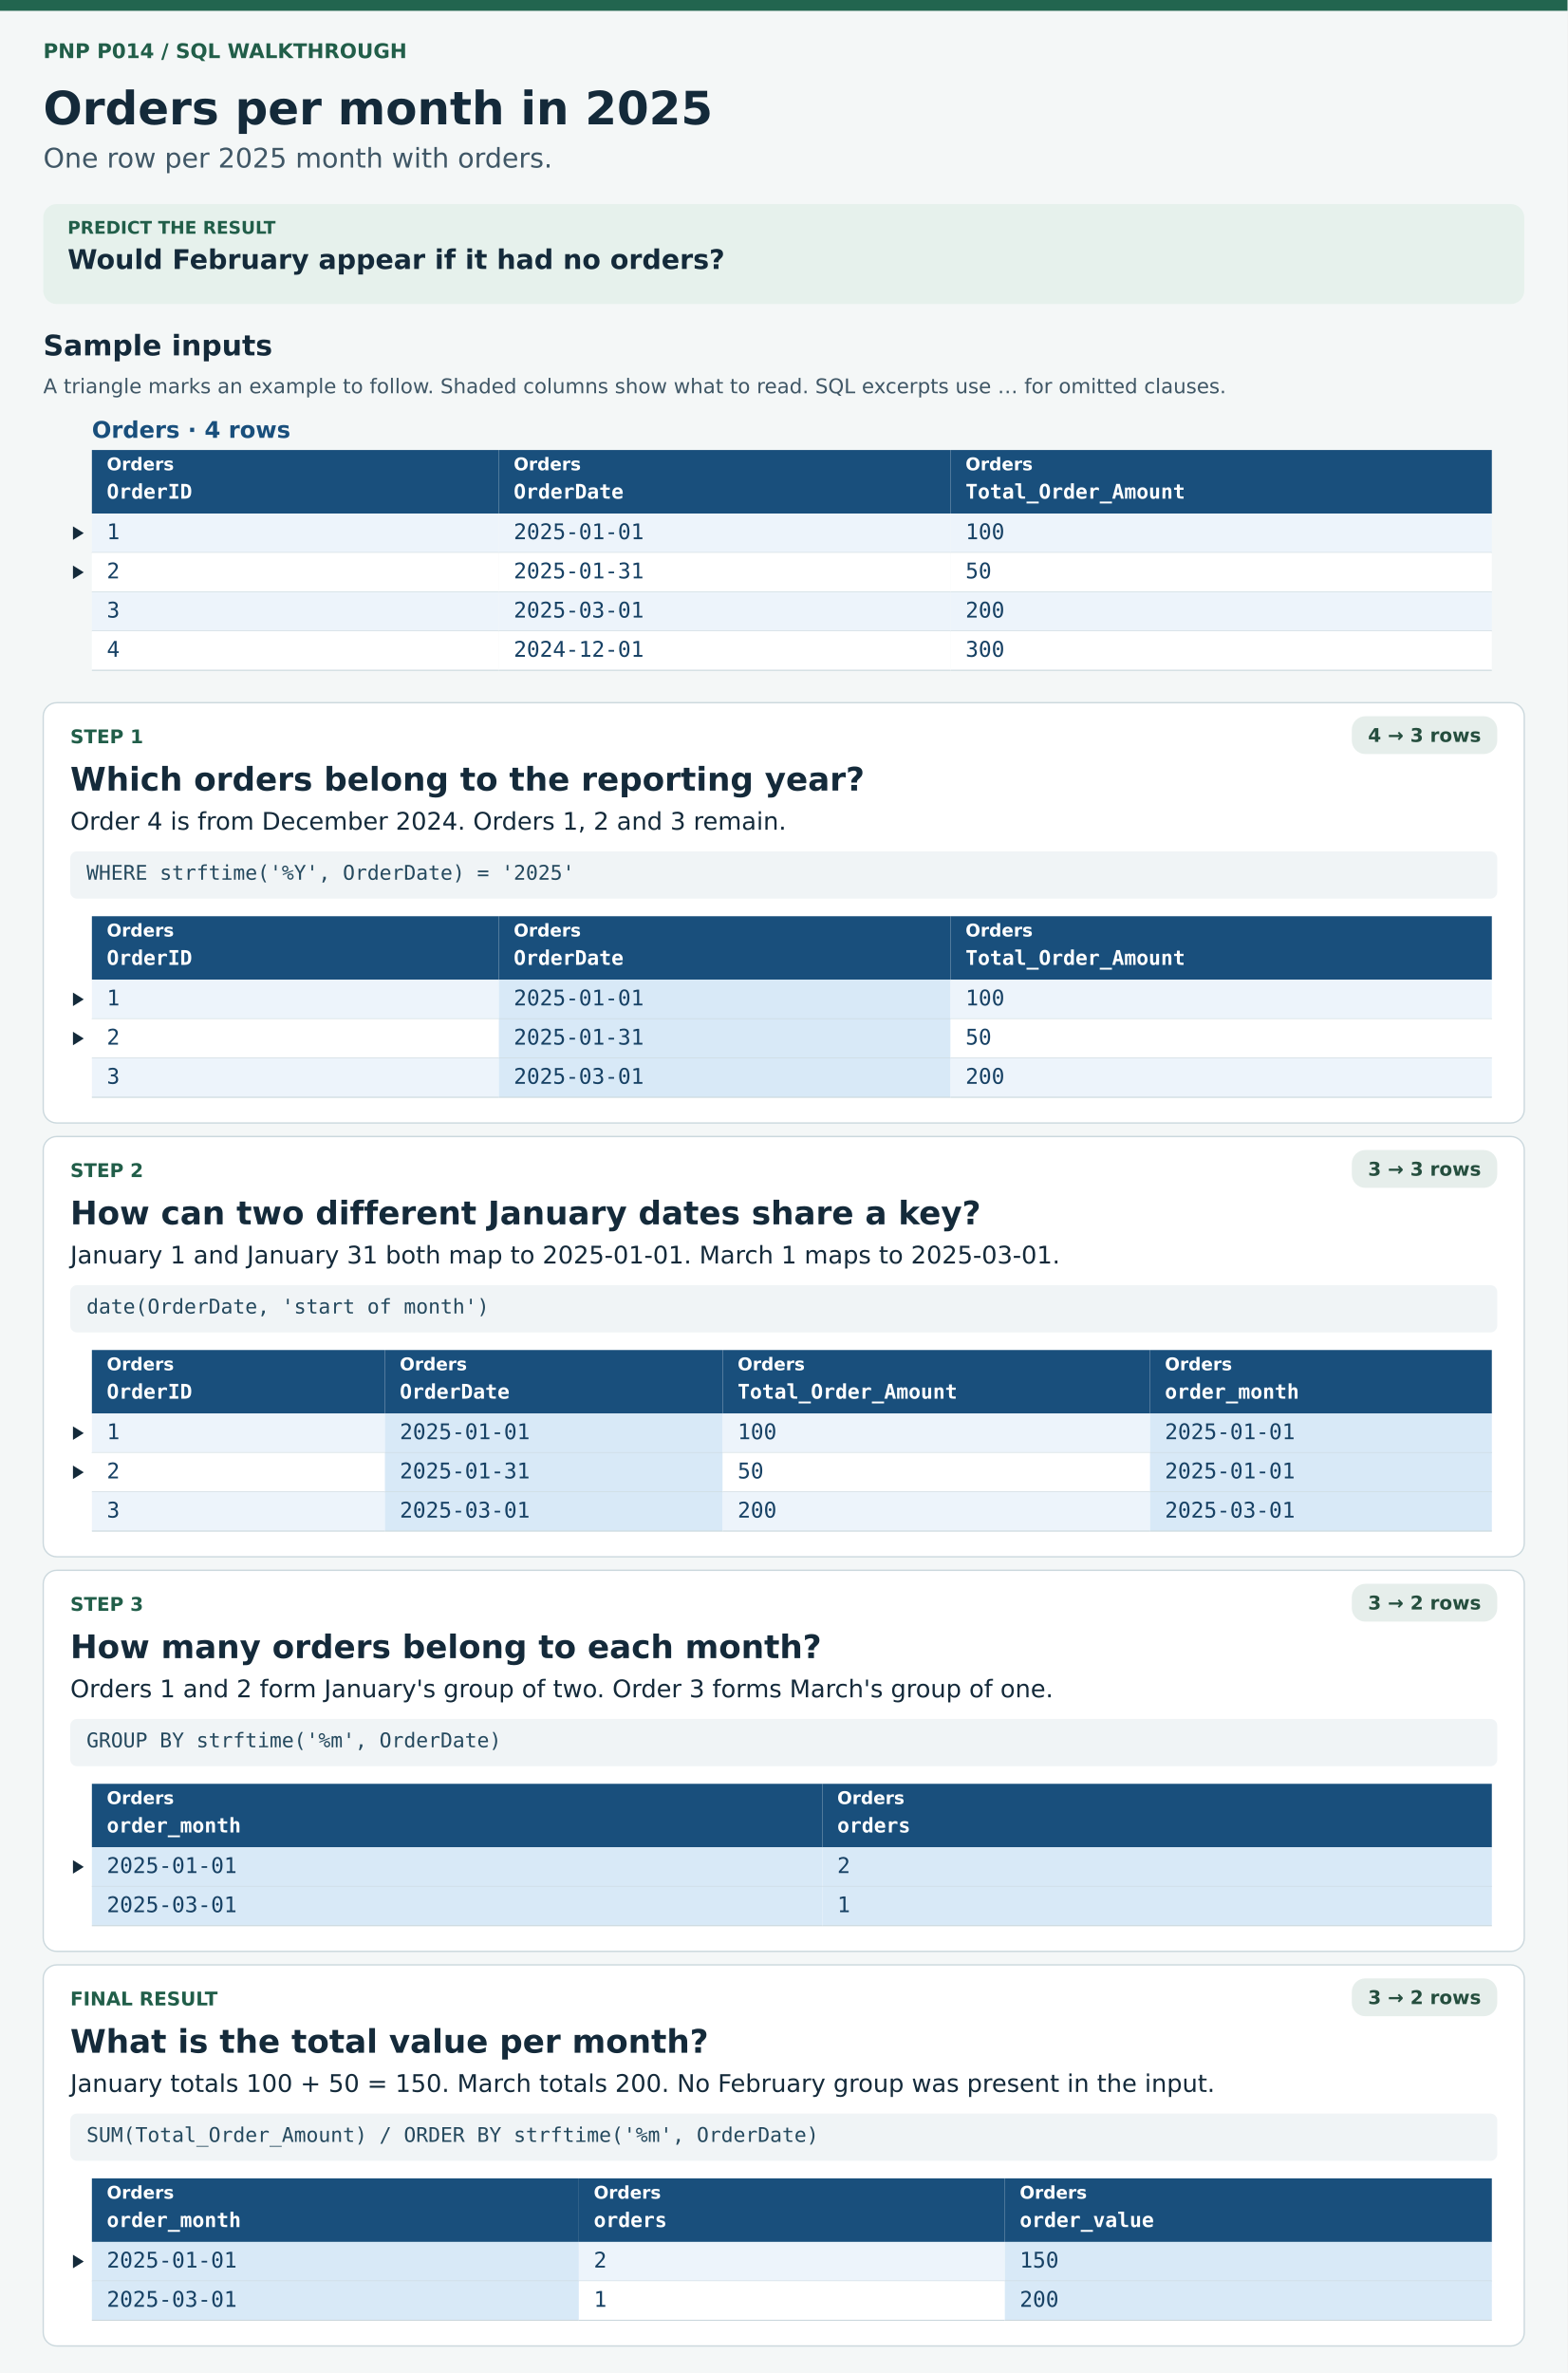
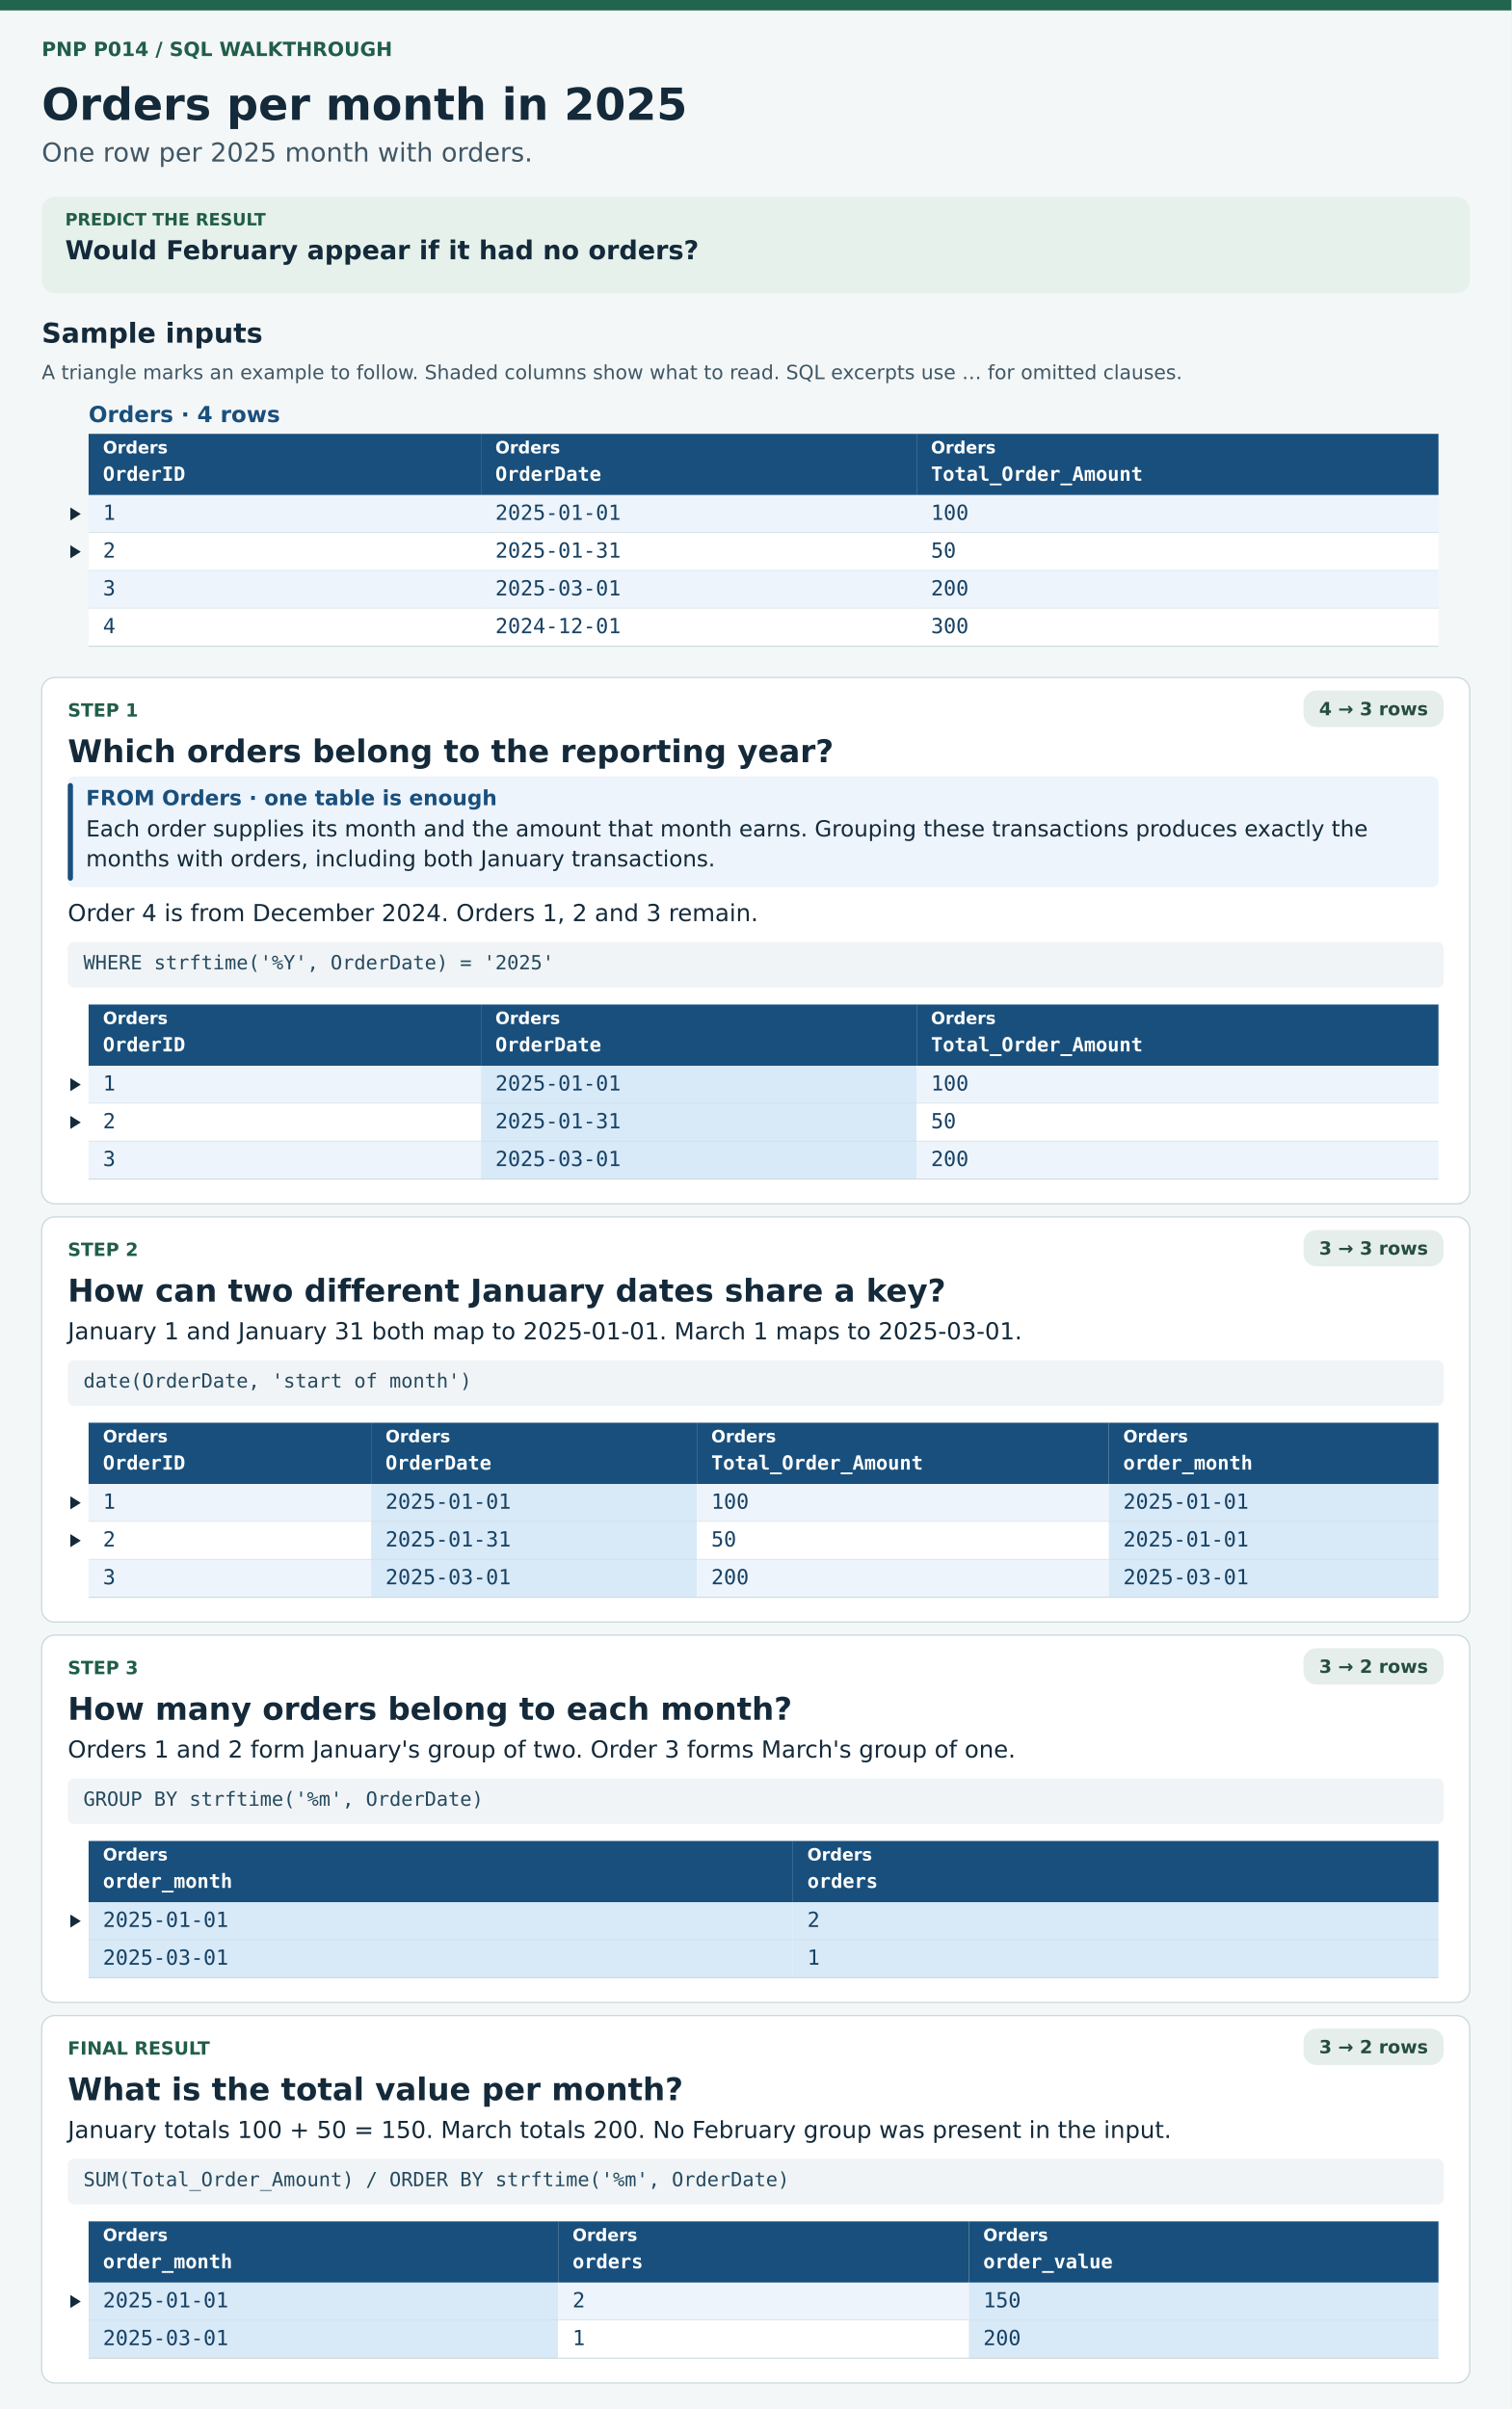
- <svg xmlns="http://www.w3.org/2000/svg" width="1160" height="1756" viewBox="0 0 1160 1756" role="img" aria-labelledby="title desc">
-   <rect width="1160" height="1756" fill="#f4f7f7" />
+ <svg xmlns="http://www.w3.org/2000/svg" width="1160" height="1849" viewBox="0 0 1160 1849" role="img" aria-labelledby="title desc">
+   <rect width="1160" height="1849" fill="#f4f7f7" />
  <rect x="0" y="0" width="1160" height="8" rx="0" fill="#22654f" />
  <text x="32" y="43" font-family="DejaVu Sans, sans-serif" font-size="15" fill="#215e49" font-weight="700">PNP  P014    /    SQL WALKTHROUGH</text>
  <text x="32" y="92" font-family="DejaVu Sans, sans-serif" font-size="34" fill="#142a3a" font-weight="700">Orders per month in 2025</text>
  <text x="32" y="124" font-family="DejaVu Sans, sans-serif" font-size="20" fill="#405766">One row per 2025 month with orders.</text>
  <rect x="32" y="151" width="1096" height="74" rx="10" fill="#e6f1ec" />
  <text x="50" y="173" font-family="DejaVu Sans, sans-serif" font-size="13" fill="#215e49" font-weight="700">PREDICT THE RESULT</text>
  <text x="50" y="199" font-family="DejaVu Sans, sans-serif" font-size="20" fill="#142a3a" font-weight="700">Would February appear if it had no orders?</text>
  <text x="32" y="263" font-family="DejaVu Sans, sans-serif" font-size="21" fill="#142a3a" font-weight="700">Sample inputs</text>
  <text x="32" y="291" font-family="DejaVu Sans, sans-serif" font-size="15" fill="#405766">A triangle marks an example to follow. Shaded columns show what to read. SQL excerpts use … for omitted clauses.</text>
  <text x="68" y="324" font-family="DejaVu Sans, sans-serif" font-size="17" fill="#194f7c" font-weight="700">Orders  ·  4 rows</text>
  <rect x="68" y="333" width="301.156" height="47" rx="0" fill="#194f7c" />
  <text x="79" y="348" font-family="DejaVu Sans, sans-serif" font-size="13" fill="#ffffff" font-weight="700">Orders</text>
  <text x="79" y="369" font-family="DejaVu Sans Mono, monospace" font-size="15" fill="#ffffff" font-weight="700">OrderID</text>
  <rect x="369.156" y="333" width="334.344" height="47" rx="0" fill="#194f7c" />
  <text x="380.156" y="348" font-family="DejaVu Sans, sans-serif" font-size="13" fill="#ffffff" font-weight="700">Orders</text>
  <text x="380.156" y="369" font-family="DejaVu Sans Mono, monospace" font-size="15" fill="#ffffff" font-weight="700">OrderDate</text>
  <rect x="703.5" y="333" width="400.5" height="47" rx="0" fill="#194f7c" />
  <text x="714.5" y="348" font-family="DejaVu Sans, sans-serif" font-size="13" fill="#ffffff" font-weight="700">Orders</text>
  <text x="714.5" y="369" font-family="DejaVu Sans Mono, monospace" font-size="15" fill="#ffffff" font-weight="700">Total_Order_Amount</text>
  <path d="M54 389.5l8 5-8 5z" fill="#142a3a" />
  <rect x="68" y="380" width="301.156" height="29" rx="0" fill="#edf4fb" />
  <text x="79" y="399" font-family="DejaVu Sans Mono, monospace" font-size="16" fill="#174164">1</text>
  <path d="M68 409L369.156 409" fill="none" stroke="#cbd8dd" stroke-width="0.8" />
  <rect x="369.156" y="380" width="334.344" height="29" rx="0" fill="#edf4fb" />
  <text x="380.156" y="399" font-family="DejaVu Sans Mono, monospace" font-size="16" fill="#174164">2025-01-01</text>
  <path d="M369.156 409L703.5 409" fill="none" stroke="#cbd8dd" stroke-width="0.8" />
  <rect x="703.5" y="380" width="400.5" height="29" rx="0" fill="#edf4fb" />
  <text x="714.5" y="399" font-family="DejaVu Sans Mono, monospace" font-size="16" fill="#174164">100</text>
  <path d="M703.5 409L1104 409" fill="none" stroke="#cbd8dd" stroke-width="0.8" />
  <path d="M54 418.5l8 5-8 5z" fill="#142a3a" />
  <rect x="68" y="409" width="301.156" height="29" rx="0" fill="#ffffff" />
  <text x="79" y="428" font-family="DejaVu Sans Mono, monospace" font-size="16" fill="#174164">2</text>
  <path d="M68 438L369.156 438" fill="none" stroke="#cbd8dd" stroke-width="0.8" />
  <rect x="369.156" y="409" width="334.344" height="29" rx="0" fill="#ffffff" />
  <text x="380.156" y="428" font-family="DejaVu Sans Mono, monospace" font-size="16" fill="#174164">2025-01-31</text>
  <path d="M369.156 438L703.5 438" fill="none" stroke="#cbd8dd" stroke-width="0.8" />
  <rect x="703.5" y="409" width="400.5" height="29" rx="0" fill="#ffffff" />
  <text x="714.5" y="428" font-family="DejaVu Sans Mono, monospace" font-size="16" fill="#174164">50</text>
  <path d="M703.5 438L1104 438" fill="none" stroke="#cbd8dd" stroke-width="0.8" />
  <rect x="68" y="438" width="301.156" height="29" rx="0" fill="#edf4fb" />
  <text x="79" y="457" font-family="DejaVu Sans Mono, monospace" font-size="16" fill="#174164">3</text>
  <path d="M68 467L369.156 467" fill="none" stroke="#cbd8dd" stroke-width="0.8" />
  <rect x="369.156" y="438" width="334.344" height="29" rx="0" fill="#edf4fb" />
  <text x="380.156" y="457" font-family="DejaVu Sans Mono, monospace" font-size="16" fill="#174164">2025-03-01</text>
  <path d="M369.156 467L703.5 467" fill="none" stroke="#cbd8dd" stroke-width="0.8" />
  <rect x="703.5" y="438" width="400.5" height="29" rx="0" fill="#edf4fb" />
  <text x="714.5" y="457" font-family="DejaVu Sans Mono, monospace" font-size="16" fill="#174164">200</text>
  <path d="M703.5 467L1104 467" fill="none" stroke="#cbd8dd" stroke-width="0.8" />
  <rect x="68" y="467" width="301.156" height="29" rx="0" fill="#ffffff" />
  <text x="79" y="486" font-family="DejaVu Sans Mono, monospace" font-size="16" fill="#174164">4</text>
  <path d="M68 496L369.156 496" fill="none" stroke="#cbd8dd" stroke-width="0.8" />
  <rect x="369.156" y="467" width="334.344" height="29" rx="0" fill="#ffffff" />
  <text x="380.156" y="486" font-family="DejaVu Sans Mono, monospace" font-size="16" fill="#174164">2024-12-01</text>
  <path d="M369.156 496L703.5 496" fill="none" stroke="#cbd8dd" stroke-width="0.8" />
  <rect x="703.5" y="467" width="400.5" height="29" rx="0" fill="#ffffff" />
  <text x="714.5" y="486" font-family="DejaVu Sans Mono, monospace" font-size="16" fill="#174164">300</text>
  <path d="M703.5 496L1104 496" fill="none" stroke="#cbd8dd" stroke-width="0.8" />
-   <rect x="32" y="520" width="1096" height="311" rx="10" fill="white" stroke="#cbd8dd" />
+   <rect x="32" y="520" width="1096" height="404" rx="10" fill="white" stroke="#cbd8dd" />
  <text x="52" y="550" font-family="DejaVu Sans, sans-serif" font-size="14" fill="#215e49" font-weight="700">STEP 1</text>
  <rect x="1000.38" y="530" width="107.625" height="28" rx="10" fill="#e6eeeb" />
  <text x="1012.38" y="549" font-family="DejaVu Sans, sans-serif" font-size="14" fill="#254e3e" font-weight="700">4 → 3 rows</text>
  <text x="52" y="585" font-family="DejaVu Sans, sans-serif" font-size="24" fill="#142a3a" font-weight="700">Which orders belong to the reporting year?</text>
-   <text x="52" y="614" font-family="DejaVu Sans, sans-serif" font-size="18" fill="#142a3a">Order 4 is from December 2024. Orders 1, 2 and 3 remain.</text>
-   <rect x="52" y="630" width="1056" height="35" rx="5" fill="#f0f4f6" />
-   <text x="64" y="651" font-family="DejaVu Sans Mono, monospace" font-size="15" fill="#25495e">WHERE strftime('%Y', OrderDate) = '2025'</text>
-   <rect x="68" y="678" width="301.156" height="47" rx="0" fill="#194f7c" />
-   <text x="79" y="693" font-family="DejaVu Sans, sans-serif" font-size="13" fill="#ffffff" font-weight="700">Orders</text>
-   <text x="79" y="714" font-family="DejaVu Sans Mono, monospace" font-size="15" fill="#ffffff" font-weight="700">OrderID</text>
-   <rect x="369.156" y="678" width="334.344" height="47" rx="0" fill="#194f7c" />
-   <text x="380.156" y="693" font-family="DejaVu Sans, sans-serif" font-size="13" fill="#ffffff" font-weight="700">Orders</text>
-   <text x="380.156" y="714" font-family="DejaVu Sans Mono, monospace" font-size="15" fill="#ffffff" font-weight="700">OrderDate</text>
-   <rect x="703.5" y="678" width="400.5" height="47" rx="0" fill="#194f7c" />
-   <text x="714.5" y="693" font-family="DejaVu Sans, sans-serif" font-size="13" fill="#ffffff" font-weight="700">Orders</text>
-   <text x="714.5" y="714" font-family="DejaVu Sans Mono, monospace" font-size="15" fill="#ffffff" font-weight="700">Total_Order_Amount</text>
-   <path d="M54 734.5l8 5-8 5z" fill="#142a3a" />
-   <rect x="68" y="725" width="301.156" height="29" rx="0" fill="#edf4fb" />
-   <text x="79" y="744" font-family="DejaVu Sans Mono, monospace" font-size="16" fill="#174164">1</text>
-   <path d="M68 754L369.156 754" fill="none" stroke="#cbd8dd" stroke-width="0.8" />
-   <rect x="369.156" y="725" width="334.344" height="29" rx="0" fill="#d8e9f7" />
-   <text x="380.156" y="744" font-family="DejaVu Sans Mono, monospace" font-size="16" fill="#174164">2025-01-01</text>
-   <path d="M369.156 754L703.5 754" fill="none" stroke="#cbd8dd" stroke-width="0.8" />
-   <rect x="703.5" y="725" width="400.5" height="29" rx="0" fill="#edf4fb" />
-   <text x="714.5" y="744" font-family="DejaVu Sans Mono, monospace" font-size="16" fill="#174164">100</text>
-   <path d="M703.5 754L1104 754" fill="none" stroke="#cbd8dd" stroke-width="0.8" />
-   <path d="M54 763.5l8 5-8 5z" fill="#142a3a" />
-   <rect x="68" y="754" width="301.156" height="29" rx="0" fill="#ffffff" />
-   <text x="79" y="773" font-family="DejaVu Sans Mono, monospace" font-size="16" fill="#174164">2</text>
-   <path d="M68 783L369.156 783" fill="none" stroke="#cbd8dd" stroke-width="0.8" />
-   <rect x="369.156" y="754" width="334.344" height="29" rx="0" fill="#d8e9f7" />
-   <text x="380.156" y="773" font-family="DejaVu Sans Mono, monospace" font-size="16" fill="#174164">2025-01-31</text>
-   <path d="M369.156 783L703.5 783" fill="none" stroke="#cbd8dd" stroke-width="0.8" />
-   <rect x="703.5" y="754" width="400.5" height="29" rx="0" fill="#ffffff" />
-   <text x="714.5" y="773" font-family="DejaVu Sans Mono, monospace" font-size="16" fill="#174164">50</text>
-   <path d="M703.5 783L1104 783" fill="none" stroke="#cbd8dd" stroke-width="0.8" />
-   <rect x="68" y="783" width="301.156" height="29" rx="0" fill="#edf4fb" />
-   <text x="79" y="802" font-family="DejaVu Sans Mono, monospace" font-size="16" fill="#174164">3</text>
-   <path d="M68 812L369.156 812" fill="none" stroke="#cbd8dd" stroke-width="0.8" />
-   <rect x="369.156" y="783" width="334.344" height="29" rx="0" fill="#d8e9f7" />
-   <text x="380.156" y="802" font-family="DejaVu Sans Mono, monospace" font-size="16" fill="#174164">2025-03-01</text>
-   <path d="M369.156 812L703.5 812" fill="none" stroke="#cbd8dd" stroke-width="0.8" />
-   <rect x="703.5" y="783" width="400.5" height="29" rx="0" fill="#edf4fb" />
-   <text x="714.5" y="802" font-family="DejaVu Sans Mono, monospace" font-size="16" fill="#174164">200</text>
-   <path d="M703.5 812L1104 812" fill="none" stroke="#cbd8dd" stroke-width="0.8" />
-   <rect x="32" y="841" width="1096" height="311" rx="10" fill="white" stroke="#cbd8dd" />
-   <text x="52" y="871" font-family="DejaVu Sans, sans-serif" font-size="14" fill="#215e49" font-weight="700">STEP 2</text>
-   <rect x="1000.38" y="851" width="107.625" height="28" rx="10" fill="#e6eeeb" />
-   <text x="1012.38" y="870" font-family="DejaVu Sans, sans-serif" font-size="14" fill="#254e3e" font-weight="700">3 → 3 rows</text>
-   <text x="52" y="906" font-family="DejaVu Sans, sans-serif" font-size="24" fill="#142a3a" font-weight="700">How can two different January dates share a key?</text>
-   <text x="52" y="935" font-family="DejaVu Sans, sans-serif" font-size="18" fill="#142a3a">January 1 and January 31 both map to 2025-01-01. March 1 maps to 2025-03-01.</text>
-   <rect x="52" y="951" width="1056" height="35" rx="5" fill="#f0f4f6" />
-   <text x="64" y="972" font-family="DejaVu Sans Mono, monospace" font-size="15" fill="#25495e">date(OrderDate, 'start of month')</text>
-   <rect x="68" y="999" width="216.836" height="47" rx="0" fill="#194f7c" />
-   <text x="79" y="1014" font-family="DejaVu Sans, sans-serif" font-size="13" fill="#ffffff" font-weight="700">Orders</text>
-   <text x="79" y="1035" font-family="DejaVu Sans Mono, monospace" font-size="15" fill="#ffffff" font-weight="700">OrderID</text>
-   <rect x="284.836" y="999" width="250.023" height="47" rx="0" fill="#194f7c" />
-   <text x="295.836" y="1014" font-family="DejaVu Sans, sans-serif" font-size="13" fill="#ffffff" font-weight="700">Orders</text>
-   <text x="295.836" y="1035" font-family="DejaVu Sans Mono, monospace" font-size="15" fill="#ffffff" font-weight="700">OrderDate</text>
-   <rect x="534.859" y="999" width="316.18" height="47" rx="0" fill="#194f7c" />
-   <text x="545.859" y="1014" font-family="DejaVu Sans, sans-serif" font-size="13" fill="#ffffff" font-weight="700">Orders</text>
-   <text x="545.859" y="1035" font-family="DejaVu Sans Mono, monospace" font-size="15" fill="#ffffff" font-weight="700">Total_Order_Amount</text>
-   <rect x="851.039" y="999" width="252.961" height="47" rx="0" fill="#194f7c" />
-   <text x="862.039" y="1014" font-family="DejaVu Sans, sans-serif" font-size="13" fill="#ffffff" font-weight="700">Orders</text>
-   <text x="862.039" y="1035" font-family="DejaVu Sans Mono, monospace" font-size="15" fill="#ffffff" font-weight="700">order_month</text>
-   <path d="M54 1055.5l8 5-8 5z" fill="#142a3a" />
-   <rect x="68" y="1046" width="216.836" height="29" rx="0" fill="#edf4fb" />
-   <text x="79" y="1065" font-family="DejaVu Sans Mono, monospace" font-size="16" fill="#174164">1</text>
-   <path d="M68 1075L284.836 1075" fill="none" stroke="#cbd8dd" stroke-width="0.8" />
-   <rect x="284.836" y="1046" width="250.023" height="29" rx="0" fill="#d8e9f7" />
-   <text x="295.836" y="1065" font-family="DejaVu Sans Mono, monospace" font-size="16" fill="#174164">2025-01-01</text>
-   <path d="M284.836 1075L534.859 1075" fill="none" stroke="#cbd8dd" stroke-width="0.8" />
-   <rect x="534.859" y="1046" width="316.18" height="29" rx="0" fill="#edf4fb" />
-   <text x="545.859" y="1065" font-family="DejaVu Sans Mono, monospace" font-size="16" fill="#174164">100</text>
-   <path d="M534.859 1075L851.039 1075" fill="none" stroke="#cbd8dd" stroke-width="0.8" />
-   <rect x="851.039" y="1046" width="252.961" height="29" rx="0" fill="#d8e9f7" />
-   <text x="862.039" y="1065" font-family="DejaVu Sans Mono, monospace" font-size="16" fill="#174164">2025-01-01</text>
-   <path d="M851.039 1075L1104 1075" fill="none" stroke="#cbd8dd" stroke-width="0.8" />
-   <path d="M54 1084.5l8 5-8 5z" fill="#142a3a" />
-   <rect x="68" y="1075" width="216.836" height="29" rx="0" fill="#ffffff" />
-   <text x="79" y="1094" font-family="DejaVu Sans Mono, monospace" font-size="16" fill="#174164">2</text>
-   <path d="M68 1104L284.836 1104" fill="none" stroke="#cbd8dd" stroke-width="0.8" />
-   <rect x="284.836" y="1075" width="250.023" height="29" rx="0" fill="#d8e9f7" />
-   <text x="295.836" y="1094" font-family="DejaVu Sans Mono, monospace" font-size="16" fill="#174164">2025-01-31</text>
-   <path d="M284.836 1104L534.859 1104" fill="none" stroke="#cbd8dd" stroke-width="0.8" />
-   <rect x="534.859" y="1075" width="316.18" height="29" rx="0" fill="#ffffff" />
-   <text x="545.859" y="1094" font-family="DejaVu Sans Mono, monospace" font-size="16" fill="#174164">50</text>
-   <path d="M534.859 1104L851.039 1104" fill="none" stroke="#cbd8dd" stroke-width="0.8" />
-   <rect x="851.039" y="1075" width="252.961" height="29" rx="0" fill="#d8e9f7" />
-   <text x="862.039" y="1094" font-family="DejaVu Sans Mono, monospace" font-size="16" fill="#174164">2025-01-01</text>
-   <path d="M851.039 1104L1104 1104" fill="none" stroke="#cbd8dd" stroke-width="0.8" />
-   <rect x="68" y="1104" width="216.836" height="29" rx="0" fill="#edf4fb" />
-   <text x="79" y="1123" font-family="DejaVu Sans Mono, monospace" font-size="16" fill="#174164">3</text>
-   <path d="M68 1133L284.836 1133" fill="none" stroke="#cbd8dd" stroke-width="0.8" />
-   <rect x="284.836" y="1104" width="250.023" height="29" rx="0" fill="#d8e9f7" />
-   <text x="295.836" y="1123" font-family="DejaVu Sans Mono, monospace" font-size="16" fill="#174164">2025-03-01</text>
-   <path d="M284.836 1133L534.859 1133" fill="none" stroke="#cbd8dd" stroke-width="0.8" />
-   <rect x="534.859" y="1104" width="316.18" height="29" rx="0" fill="#edf4fb" />
-   <text x="545.859" y="1123" font-family="DejaVu Sans Mono, monospace" font-size="16" fill="#174164">200</text>
-   <path d="M534.859 1133L851.039 1133" fill="none" stroke="#cbd8dd" stroke-width="0.8" />
-   <rect x="851.039" y="1104" width="252.961" height="29" rx="0" fill="#d8e9f7" />
-   <text x="862.039" y="1123" font-family="DejaVu Sans Mono, monospace" font-size="16" fill="#174164">2025-03-01</text>
-   <path d="M851.039 1133L1104 1133" fill="none" stroke="#cbd8dd" stroke-width="0.8" />
-   <rect x="32" y="1162" width="1096" height="282" rx="10" fill="white" stroke="#cbd8dd" />
-   <text x="52" y="1192" font-family="DejaVu Sans, sans-serif" font-size="14" fill="#215e49" font-weight="700">STEP 3</text>
-   <rect x="1000.38" y="1172" width="107.625" height="28" rx="10" fill="#e6eeeb" />
-   <text x="1012.38" y="1191" font-family="DejaVu Sans, sans-serif" font-size="14" fill="#254e3e" font-weight="700">3 → 2 rows</text>
-   <text x="52" y="1227" font-family="DejaVu Sans, sans-serif" font-size="24" fill="#142a3a" font-weight="700">How many orders belong to each month?</text>
-   <text x="52" y="1256" font-family="DejaVu Sans, sans-serif" font-size="18" fill="#142a3a">Orders 1 and 2 form January's group of two. Order 3 forms March's group of one.</text>
-   <rect x="52" y="1272" width="1056" height="35" rx="5" fill="#f0f4f6" />
-   <text x="64" y="1293" font-family="DejaVu Sans Mono, monospace" font-size="15" fill="#25495e">GROUP BY strftime('%m', OrderDate)</text>
-   <rect x="68" y="1320" width="540.578" height="47" rx="0" fill="#194f7c" />
-   <text x="79" y="1335" font-family="DejaVu Sans, sans-serif" font-size="13" fill="#ffffff" font-weight="700">Orders</text>
-   <text x="79" y="1356" font-family="DejaVu Sans Mono, monospace" font-size="15" fill="#ffffff" font-weight="700">order_month</text>
-   <rect x="608.578" y="1320" width="495.422" height="47" rx="0" fill="#194f7c" />
-   <text x="619.578" y="1335" font-family="DejaVu Sans, sans-serif" font-size="13" fill="#ffffff" font-weight="700">Orders</text>
-   <text x="619.578" y="1356" font-family="DejaVu Sans Mono, monospace" font-size="15" fill="#ffffff" font-weight="700">orders</text>
-   <path d="M54 1376.5l8 5-8 5z" fill="#142a3a" />
-   <rect x="68" y="1367" width="540.578" height="29" rx="0" fill="#d8e9f7" />
-   <text x="79" y="1386" font-family="DejaVu Sans Mono, monospace" font-size="16" fill="#174164">2025-01-01</text>
-   <path d="M68 1396L608.578 1396" fill="none" stroke="#cbd8dd" stroke-width="0.8" />
-   <rect x="608.578" y="1367" width="495.422" height="29" rx="0" fill="#d8e9f7" />
-   <text x="619.578" y="1386" font-family="DejaVu Sans Mono, monospace" font-size="16" fill="#174164">2</text>
-   <path d="M608.578 1396L1104 1396" fill="none" stroke="#cbd8dd" stroke-width="0.8" />
-   <rect x="68" y="1396" width="540.578" height="29" rx="0" fill="#d8e9f7" />
-   <text x="79" y="1415" font-family="DejaVu Sans Mono, monospace" font-size="16" fill="#174164">2025-03-01</text>
-   <path d="M68 1425L608.578 1425" fill="none" stroke="#cbd8dd" stroke-width="0.8" />
-   <rect x="608.578" y="1396" width="495.422" height="29" rx="0" fill="#d8e9f7" />
-   <text x="619.578" y="1415" font-family="DejaVu Sans Mono, monospace" font-size="16" fill="#174164">1</text>
-   <path d="M608.578 1425L1104 1425" fill="none" stroke="#cbd8dd" stroke-width="0.8" />
-   <rect x="32" y="1454" width="1096" height="282" rx="10" fill="white" stroke="#cbd8dd" />
-   <text x="52" y="1484" font-family="DejaVu Sans, sans-serif" font-size="14" fill="#215e49" font-weight="700">FINAL RESULT</text>
-   <rect x="1000.38" y="1464" width="107.625" height="28" rx="10" fill="#e6eeeb" />
-   <text x="1012.38" y="1483" font-family="DejaVu Sans, sans-serif" font-size="14" fill="#254e3e" font-weight="700">3 → 2 rows</text>
-   <text x="52" y="1519" font-family="DejaVu Sans, sans-serif" font-size="24" fill="#142a3a" font-weight="700">What is the total value per month?</text>
-   <text x="52" y="1548" font-family="DejaVu Sans, sans-serif" font-size="18" fill="#142a3a">January totals 100 + 50 = 150. March totals 200. No February group was present in the input.</text>
-   <rect x="52" y="1564" width="1056" height="35" rx="5" fill="#f0f4f6" />
-   <text x="64" y="1585" font-family="DejaVu Sans Mono, monospace" font-size="15" fill="#25495e">SUM(Total_Order_Amount) / ORDER BY strftime('%m', OrderDate)</text>
-   <rect x="68" y="1612" width="360.385" height="47" rx="0" fill="#194f7c" />
-   <text x="79" y="1627" font-family="DejaVu Sans, sans-serif" font-size="13" fill="#ffffff" font-weight="700">Orders</text>
-   <text x="79" y="1648" font-family="DejaVu Sans Mono, monospace" font-size="15" fill="#ffffff" font-weight="700">order_month</text>
-   <rect x="428.385" y="1612" width="315.229" height="47" rx="0" fill="#194f7c" />
-   <text x="439.385" y="1627" font-family="DejaVu Sans, sans-serif" font-size="13" fill="#ffffff" font-weight="700">Orders</text>
-   <text x="439.385" y="1648" font-family="DejaVu Sans Mono, monospace" font-size="15" fill="#ffffff" font-weight="700">orders</text>
-   <rect x="743.615" y="1612" width="360.385" height="47" rx="0" fill="#194f7c" />
-   <text x="754.615" y="1627" font-family="DejaVu Sans, sans-serif" font-size="13" fill="#ffffff" font-weight="700">Orders</text>
-   <text x="754.615" y="1648" font-family="DejaVu Sans Mono, monospace" font-size="15" fill="#ffffff" font-weight="700">order_value</text>
-   <path d="M54 1668.5l8 5-8 5z" fill="#142a3a" />
-   <rect x="68" y="1659" width="360.385" height="29" rx="0" fill="#d8e9f7" />
-   <text x="79" y="1678" font-family="DejaVu Sans Mono, monospace" font-size="16" fill="#174164">2025-01-01</text>
-   <path d="M68 1688L428.385 1688" fill="none" stroke="#cbd8dd" stroke-width="0.8" />
-   <rect x="428.385" y="1659" width="315.229" height="29" rx="0" fill="#edf4fb" />
-   <text x="439.385" y="1678" font-family="DejaVu Sans Mono, monospace" font-size="16" fill="#174164">2</text>
-   <path d="M428.385 1688L743.615 1688" fill="none" stroke="#cbd8dd" stroke-width="0.8" />
-   <rect x="743.615" y="1659" width="360.385" height="29" rx="0" fill="#d8e9f7" />
-   <text x="754.615" y="1678" font-family="DejaVu Sans Mono, monospace" font-size="16" fill="#174164">150</text>
-   <path d="M743.615 1688L1104 1688" fill="none" stroke="#cbd8dd" stroke-width="0.8" />
-   <rect x="68" y="1688" width="360.385" height="29" rx="0" fill="#d8e9f7" />
-   <text x="79" y="1707" font-family="DejaVu Sans Mono, monospace" font-size="16" fill="#174164">2025-03-01</text>
-   <path d="M68 1717L428.385 1717" fill="none" stroke="#cbd8dd" stroke-width="0.8" />
-   <rect x="428.385" y="1688" width="315.229" height="29" rx="0" fill="#ffffff" />
-   <text x="439.385" y="1707" font-family="DejaVu Sans Mono, monospace" font-size="16" fill="#174164">1</text>
-   <path d="M428.385 1717L743.615 1717" fill="none" stroke="#cbd8dd" stroke-width="0.8" />
-   <rect x="743.615" y="1688" width="360.385" height="29" rx="0" fill="#d8e9f7" />
-   <text x="754.615" y="1707" font-family="DejaVu Sans Mono, monospace" font-size="16" fill="#174164">200</text>
-   <path d="M743.615 1717L1104 1717" fill="none" stroke="#cbd8dd" stroke-width="0.8" />
+   <g role="group" aria-label="FROM Orders · one table is enough" data-decision="1">
+     <rect x="52" y="596" width="1052" height="85" rx="5" fill="#edf4fb" />
+     <rect x="52" y="601" width="4" height="75" rx="2" fill="#194f7c" />
+     <text x="66" y="618" font-family="DejaVu Sans, sans-serif" font-size="16" fill="#194f7c" font-weight="700">FROM Orders · one table is enough</text>
+     <text x="66" y="642" font-family="DejaVu Sans, sans-serif" font-size="17" fill="#142a3a">Each order supplies its month and the amount that month earns. Grouping these transactions produces exactly the</text>
+     <text x="66" y="665" font-family="DejaVu Sans, sans-serif" font-size="17" fill="#142a3a">months with orders, including both January transactions.</text>
+   </g>
+   <text x="52" y="707" font-family="DejaVu Sans, sans-serif" font-size="18" fill="#142a3a">Order 4 is from December 2024. Orders 1, 2 and 3 remain.</text>
+   <rect x="52" y="723" width="1056" height="35" rx="5" fill="#f0f4f6" />
+   <text x="64" y="744" font-family="DejaVu Sans Mono, monospace" font-size="15" fill="#25495e">WHERE strftime('%Y', OrderDate) = '2025'</text>
+   <rect x="68" y="771" width="301.156" height="47" rx="0" fill="#194f7c" />
+   <text x="79" y="786" font-family="DejaVu Sans, sans-serif" font-size="13" fill="#ffffff" font-weight="700">Orders</text>
+   <text x="79" y="807" font-family="DejaVu Sans Mono, monospace" font-size="15" fill="#ffffff" font-weight="700">OrderID</text>
+   <rect x="369.156" y="771" width="334.344" height="47" rx="0" fill="#194f7c" />
+   <text x="380.156" y="786" font-family="DejaVu Sans, sans-serif" font-size="13" fill="#ffffff" font-weight="700">Orders</text>
+   <text x="380.156" y="807" font-family="DejaVu Sans Mono, monospace" font-size="15" fill="#ffffff" font-weight="700">OrderDate</text>
+   <rect x="703.5" y="771" width="400.5" height="47" rx="0" fill="#194f7c" />
+   <text x="714.5" y="786" font-family="DejaVu Sans, sans-serif" font-size="13" fill="#ffffff" font-weight="700">Orders</text>
+   <text x="714.5" y="807" font-family="DejaVu Sans Mono, monospace" font-size="15" fill="#ffffff" font-weight="700">Total_Order_Amount</text>
+   <path d="M54 827.5l8 5-8 5z" fill="#142a3a" />
+   <rect x="68" y="818" width="301.156" height="29" rx="0" fill="#edf4fb" />
+   <text x="79" y="837" font-family="DejaVu Sans Mono, monospace" font-size="16" fill="#174164">1</text>
+   <path d="M68 847L369.156 847" fill="none" stroke="#cbd8dd" stroke-width="0.8" />
+   <rect x="369.156" y="818" width="334.344" height="29" rx="0" fill="#d8e9f7" />
+   <text x="380.156" y="837" font-family="DejaVu Sans Mono, monospace" font-size="16" fill="#174164">2025-01-01</text>
+   <path d="M369.156 847L703.5 847" fill="none" stroke="#cbd8dd" stroke-width="0.8" />
+   <rect x="703.5" y="818" width="400.5" height="29" rx="0" fill="#edf4fb" />
+   <text x="714.5" y="837" font-family="DejaVu Sans Mono, monospace" font-size="16" fill="#174164">100</text>
+   <path d="M703.5 847L1104 847" fill="none" stroke="#cbd8dd" stroke-width="0.8" />
+   <path d="M54 856.5l8 5-8 5z" fill="#142a3a" />
+   <rect x="68" y="847" width="301.156" height="29" rx="0" fill="#ffffff" />
+   <text x="79" y="866" font-family="DejaVu Sans Mono, monospace" font-size="16" fill="#174164">2</text>
+   <path d="M68 876L369.156 876" fill="none" stroke="#cbd8dd" stroke-width="0.8" />
+   <rect x="369.156" y="847" width="334.344" height="29" rx="0" fill="#d8e9f7" />
+   <text x="380.156" y="866" font-family="DejaVu Sans Mono, monospace" font-size="16" fill="#174164">2025-01-31</text>
+   <path d="M369.156 876L703.5 876" fill="none" stroke="#cbd8dd" stroke-width="0.8" />
+   <rect x="703.5" y="847" width="400.5" height="29" rx="0" fill="#ffffff" />
+   <text x="714.5" y="866" font-family="DejaVu Sans Mono, monospace" font-size="16" fill="#174164">50</text>
+   <path d="M703.5 876L1104 876" fill="none" stroke="#cbd8dd" stroke-width="0.8" />
+   <rect x="68" y="876" width="301.156" height="29" rx="0" fill="#edf4fb" />
+   <text x="79" y="895" font-family="DejaVu Sans Mono, monospace" font-size="16" fill="#174164">3</text>
+   <path d="M68 905L369.156 905" fill="none" stroke="#cbd8dd" stroke-width="0.8" />
+   <rect x="369.156" y="876" width="334.344" height="29" rx="0" fill="#d8e9f7" />
+   <text x="380.156" y="895" font-family="DejaVu Sans Mono, monospace" font-size="16" fill="#174164">2025-03-01</text>
+   <path d="M369.156 905L703.5 905" fill="none" stroke="#cbd8dd" stroke-width="0.8" />
+   <rect x="703.5" y="876" width="400.5" height="29" rx="0" fill="#edf4fb" />
+   <text x="714.5" y="895" font-family="DejaVu Sans Mono, monospace" font-size="16" fill="#174164">200</text>
+   <path d="M703.5 905L1104 905" fill="none" stroke="#cbd8dd" stroke-width="0.8" />
+   <rect x="32" y="934" width="1096" height="311" rx="10" fill="white" stroke="#cbd8dd" />
+   <text x="52" y="964" font-family="DejaVu Sans, sans-serif" font-size="14" fill="#215e49" font-weight="700">STEP 2</text>
+   <rect x="1000.38" y="944" width="107.625" height="28" rx="10" fill="#e6eeeb" />
+   <text x="1012.38" y="963" font-family="DejaVu Sans, sans-serif" font-size="14" fill="#254e3e" font-weight="700">3 → 3 rows</text>
+   <text x="52" y="999" font-family="DejaVu Sans, sans-serif" font-size="24" fill="#142a3a" font-weight="700">How can two different January dates share a key?</text>
+   <text x="52" y="1028" font-family="DejaVu Sans, sans-serif" font-size="18" fill="#142a3a">January 1 and January 31 both map to 2025-01-01. March 1 maps to 2025-03-01.</text>
+   <rect x="52" y="1044" width="1056" height="35" rx="5" fill="#f0f4f6" />
+   <text x="64" y="1065" font-family="DejaVu Sans Mono, monospace" font-size="15" fill="#25495e">date(OrderDate, 'start of month')</text>
+   <rect x="68" y="1092" width="216.836" height="47" rx="0" fill="#194f7c" />
+   <text x="79" y="1107" font-family="DejaVu Sans, sans-serif" font-size="13" fill="#ffffff" font-weight="700">Orders</text>
+   <text x="79" y="1128" font-family="DejaVu Sans Mono, monospace" font-size="15" fill="#ffffff" font-weight="700">OrderID</text>
+   <rect x="284.836" y="1092" width="250.023" height="47" rx="0" fill="#194f7c" />
+   <text x="295.836" y="1107" font-family="DejaVu Sans, sans-serif" font-size="13" fill="#ffffff" font-weight="700">Orders</text>
+   <text x="295.836" y="1128" font-family="DejaVu Sans Mono, monospace" font-size="15" fill="#ffffff" font-weight="700">OrderDate</text>
+   <rect x="534.859" y="1092" width="316.18" height="47" rx="0" fill="#194f7c" />
+   <text x="545.859" y="1107" font-family="DejaVu Sans, sans-serif" font-size="13" fill="#ffffff" font-weight="700">Orders</text>
+   <text x="545.859" y="1128" font-family="DejaVu Sans Mono, monospace" font-size="15" fill="#ffffff" font-weight="700">Total_Order_Amount</text>
+   <rect x="851.039" y="1092" width="252.961" height="47" rx="0" fill="#194f7c" />
+   <text x="862.039" y="1107" font-family="DejaVu Sans, sans-serif" font-size="13" fill="#ffffff" font-weight="700">Orders</text>
+   <text x="862.039" y="1128" font-family="DejaVu Sans Mono, monospace" font-size="15" fill="#ffffff" font-weight="700">order_month</text>
+   <path d="M54 1148.5l8 5-8 5z" fill="#142a3a" />
+   <rect x="68" y="1139" width="216.836" height="29" rx="0" fill="#edf4fb" />
+   <text x="79" y="1158" font-family="DejaVu Sans Mono, monospace" font-size="16" fill="#174164">1</text>
+   <path d="M68 1168L284.836 1168" fill="none" stroke="#cbd8dd" stroke-width="0.8" />
+   <rect x="284.836" y="1139" width="250.023" height="29" rx="0" fill="#d8e9f7" />
+   <text x="295.836" y="1158" font-family="DejaVu Sans Mono, monospace" font-size="16" fill="#174164">2025-01-01</text>
+   <path d="M284.836 1168L534.859 1168" fill="none" stroke="#cbd8dd" stroke-width="0.8" />
+   <rect x="534.859" y="1139" width="316.18" height="29" rx="0" fill="#edf4fb" />
+   <text x="545.859" y="1158" font-family="DejaVu Sans Mono, monospace" font-size="16" fill="#174164">100</text>
+   <path d="M534.859 1168L851.039 1168" fill="none" stroke="#cbd8dd" stroke-width="0.8" />
+   <rect x="851.039" y="1139" width="252.961" height="29" rx="0" fill="#d8e9f7" />
+   <text x="862.039" y="1158" font-family="DejaVu Sans Mono, monospace" font-size="16" fill="#174164">2025-01-01</text>
+   <path d="M851.039 1168L1104 1168" fill="none" stroke="#cbd8dd" stroke-width="0.8" />
+   <path d="M54 1177.5l8 5-8 5z" fill="#142a3a" />
+   <rect x="68" y="1168" width="216.836" height="29" rx="0" fill="#ffffff" />
+   <text x="79" y="1187" font-family="DejaVu Sans Mono, monospace" font-size="16" fill="#174164">2</text>
+   <path d="M68 1197L284.836 1197" fill="none" stroke="#cbd8dd" stroke-width="0.8" />
+   <rect x="284.836" y="1168" width="250.023" height="29" rx="0" fill="#d8e9f7" />
+   <text x="295.836" y="1187" font-family="DejaVu Sans Mono, monospace" font-size="16" fill="#174164">2025-01-31</text>
+   <path d="M284.836 1197L534.859 1197" fill="none" stroke="#cbd8dd" stroke-width="0.8" />
+   <rect x="534.859" y="1168" width="316.18" height="29" rx="0" fill="#ffffff" />
+   <text x="545.859" y="1187" font-family="DejaVu Sans Mono, monospace" font-size="16" fill="#174164">50</text>
+   <path d="M534.859 1197L851.039 1197" fill="none" stroke="#cbd8dd" stroke-width="0.8" />
+   <rect x="851.039" y="1168" width="252.961" height="29" rx="0" fill="#d8e9f7" />
+   <text x="862.039" y="1187" font-family="DejaVu Sans Mono, monospace" font-size="16" fill="#174164">2025-01-01</text>
+   <path d="M851.039 1197L1104 1197" fill="none" stroke="#cbd8dd" stroke-width="0.8" />
+   <rect x="68" y="1197" width="216.836" height="29" rx="0" fill="#edf4fb" />
+   <text x="79" y="1216" font-family="DejaVu Sans Mono, monospace" font-size="16" fill="#174164">3</text>
+   <path d="M68 1226L284.836 1226" fill="none" stroke="#cbd8dd" stroke-width="0.8" />
+   <rect x="284.836" y="1197" width="250.023" height="29" rx="0" fill="#d8e9f7" />
+   <text x="295.836" y="1216" font-family="DejaVu Sans Mono, monospace" font-size="16" fill="#174164">2025-03-01</text>
+   <path d="M284.836 1226L534.859 1226" fill="none" stroke="#cbd8dd" stroke-width="0.8" />
+   <rect x="534.859" y="1197" width="316.18" height="29" rx="0" fill="#edf4fb" />
+   <text x="545.859" y="1216" font-family="DejaVu Sans Mono, monospace" font-size="16" fill="#174164">200</text>
+   <path d="M534.859 1226L851.039 1226" fill="none" stroke="#cbd8dd" stroke-width="0.8" />
+   <rect x="851.039" y="1197" width="252.961" height="29" rx="0" fill="#d8e9f7" />
+   <text x="862.039" y="1216" font-family="DejaVu Sans Mono, monospace" font-size="16" fill="#174164">2025-03-01</text>
+   <path d="M851.039 1226L1104 1226" fill="none" stroke="#cbd8dd" stroke-width="0.8" />
+   <rect x="32" y="1255" width="1096" height="282" rx="10" fill="white" stroke="#cbd8dd" />
+   <text x="52" y="1285" font-family="DejaVu Sans, sans-serif" font-size="14" fill="#215e49" font-weight="700">STEP 3</text>
+   <rect x="1000.38" y="1265" width="107.625" height="28" rx="10" fill="#e6eeeb" />
+   <text x="1012.38" y="1284" font-family="DejaVu Sans, sans-serif" font-size="14" fill="#254e3e" font-weight="700">3 → 2 rows</text>
+   <text x="52" y="1320" font-family="DejaVu Sans, sans-serif" font-size="24" fill="#142a3a" font-weight="700">How many orders belong to each month?</text>
+   <text x="52" y="1349" font-family="DejaVu Sans, sans-serif" font-size="18" fill="#142a3a">Orders 1 and 2 form January's group of two. Order 3 forms March's group of one.</text>
+   <rect x="52" y="1365" width="1056" height="35" rx="5" fill="#f0f4f6" />
+   <text x="64" y="1386" font-family="DejaVu Sans Mono, monospace" font-size="15" fill="#25495e">GROUP BY strftime('%m', OrderDate)</text>
+   <rect x="68" y="1413" width="540.578" height="47" rx="0" fill="#194f7c" />
+   <text x="79" y="1428" font-family="DejaVu Sans, sans-serif" font-size="13" fill="#ffffff" font-weight="700">Orders</text>
+   <text x="79" y="1449" font-family="DejaVu Sans Mono, monospace" font-size="15" fill="#ffffff" font-weight="700">order_month</text>
+   <rect x="608.578" y="1413" width="495.422" height="47" rx="0" fill="#194f7c" />
+   <text x="619.578" y="1428" font-family="DejaVu Sans, sans-serif" font-size="13" fill="#ffffff" font-weight="700">Orders</text>
+   <text x="619.578" y="1449" font-family="DejaVu Sans Mono, monospace" font-size="15" fill="#ffffff" font-weight="700">orders</text>
+   <path d="M54 1469.5l8 5-8 5z" fill="#142a3a" />
+   <rect x="68" y="1460" width="540.578" height="29" rx="0" fill="#d8e9f7" />
+   <text x="79" y="1479" font-family="DejaVu Sans Mono, monospace" font-size="16" fill="#174164">2025-01-01</text>
+   <path d="M68 1489L608.578 1489" fill="none" stroke="#cbd8dd" stroke-width="0.8" />
+   <rect x="608.578" y="1460" width="495.422" height="29" rx="0" fill="#d8e9f7" />
+   <text x="619.578" y="1479" font-family="DejaVu Sans Mono, monospace" font-size="16" fill="#174164">2</text>
+   <path d="M608.578 1489L1104 1489" fill="none" stroke="#cbd8dd" stroke-width="0.8" />
+   <rect x="68" y="1489" width="540.578" height="29" rx="0" fill="#d8e9f7" />
+   <text x="79" y="1508" font-family="DejaVu Sans Mono, monospace" font-size="16" fill="#174164">2025-03-01</text>
+   <path d="M68 1518L608.578 1518" fill="none" stroke="#cbd8dd" stroke-width="0.8" />
+   <rect x="608.578" y="1489" width="495.422" height="29" rx="0" fill="#d8e9f7" />
+   <text x="619.578" y="1508" font-family="DejaVu Sans Mono, monospace" font-size="16" fill="#174164">1</text>
+   <path d="M608.578 1518L1104 1518" fill="none" stroke="#cbd8dd" stroke-width="0.8" />
+   <rect x="32" y="1547" width="1096" height="282" rx="10" fill="white" stroke="#cbd8dd" />
+   <text x="52" y="1577" font-family="DejaVu Sans, sans-serif" font-size="14" fill="#215e49" font-weight="700">FINAL RESULT</text>
+   <rect x="1000.38" y="1557" width="107.625" height="28" rx="10" fill="#e6eeeb" />
+   <text x="1012.38" y="1576" font-family="DejaVu Sans, sans-serif" font-size="14" fill="#254e3e" font-weight="700">3 → 2 rows</text>
+   <text x="52" y="1612" font-family="DejaVu Sans, sans-serif" font-size="24" fill="#142a3a" font-weight="700">What is the total value per month?</text>
+   <text x="52" y="1641" font-family="DejaVu Sans, sans-serif" font-size="18" fill="#142a3a">January totals 100 + 50 = 150. March totals 200. No February group was present in the input.</text>
+   <rect x="52" y="1657" width="1056" height="35" rx="5" fill="#f0f4f6" />
+   <text x="64" y="1678" font-family="DejaVu Sans Mono, monospace" font-size="15" fill="#25495e">SUM(Total_Order_Amount) / ORDER BY strftime('%m', OrderDate)</text>
+   <rect x="68" y="1705" width="360.385" height="47" rx="0" fill="#194f7c" />
+   <text x="79" y="1720" font-family="DejaVu Sans, sans-serif" font-size="13" fill="#ffffff" font-weight="700">Orders</text>
+   <text x="79" y="1741" font-family="DejaVu Sans Mono, monospace" font-size="15" fill="#ffffff" font-weight="700">order_month</text>
+   <rect x="428.385" y="1705" width="315.229" height="47" rx="0" fill="#194f7c" />
+   <text x="439.385" y="1720" font-family="DejaVu Sans, sans-serif" font-size="13" fill="#ffffff" font-weight="700">Orders</text>
+   <text x="439.385" y="1741" font-family="DejaVu Sans Mono, monospace" font-size="15" fill="#ffffff" font-weight="700">orders</text>
+   <rect x="743.615" y="1705" width="360.385" height="47" rx="0" fill="#194f7c" />
+   <text x="754.615" y="1720" font-family="DejaVu Sans, sans-serif" font-size="13" fill="#ffffff" font-weight="700">Orders</text>
+   <text x="754.615" y="1741" font-family="DejaVu Sans Mono, monospace" font-size="15" fill="#ffffff" font-weight="700">order_value</text>
+   <path d="M54 1761.5l8 5-8 5z" fill="#142a3a" />
+   <rect x="68" y="1752" width="360.385" height="29" rx="0" fill="#d8e9f7" />
+   <text x="79" y="1771" font-family="DejaVu Sans Mono, monospace" font-size="16" fill="#174164">2025-01-01</text>
+   <path d="M68 1781L428.385 1781" fill="none" stroke="#cbd8dd" stroke-width="0.8" />
+   <rect x="428.385" y="1752" width="315.229" height="29" rx="0" fill="#edf4fb" />
+   <text x="439.385" y="1771" font-family="DejaVu Sans Mono, monospace" font-size="16" fill="#174164">2</text>
+   <path d="M428.385 1781L743.615 1781" fill="none" stroke="#cbd8dd" stroke-width="0.8" />
+   <rect x="743.615" y="1752" width="360.385" height="29" rx="0" fill="#d8e9f7" />
+   <text x="754.615" y="1771" font-family="DejaVu Sans Mono, monospace" font-size="16" fill="#174164">150</text>
+   <path d="M743.615 1781L1104 1781" fill="none" stroke="#cbd8dd" stroke-width="0.8" />
+   <rect x="68" y="1781" width="360.385" height="29" rx="0" fill="#d8e9f7" />
+   <text x="79" y="1800" font-family="DejaVu Sans Mono, monospace" font-size="16" fill="#174164">2025-03-01</text>
+   <path d="M68 1810L428.385 1810" fill="none" stroke="#cbd8dd" stroke-width="0.8" />
+   <rect x="428.385" y="1781" width="315.229" height="29" rx="0" fill="#ffffff" />
+   <text x="439.385" y="1800" font-family="DejaVu Sans Mono, monospace" font-size="16" fill="#174164">1</text>
+   <path d="M428.385 1810L743.615 1810" fill="none" stroke="#cbd8dd" stroke-width="0.8" />
+   <rect x="743.615" y="1781" width="360.385" height="29" rx="0" fill="#d8e9f7" />
+   <text x="754.615" y="1800" font-family="DejaVu Sans Mono, monospace" font-size="16" fill="#174164">200</text>
+   <path d="M743.615 1810L1104 1810" fill="none" stroke="#cbd8dd" stroke-width="0.8" />
</svg>
